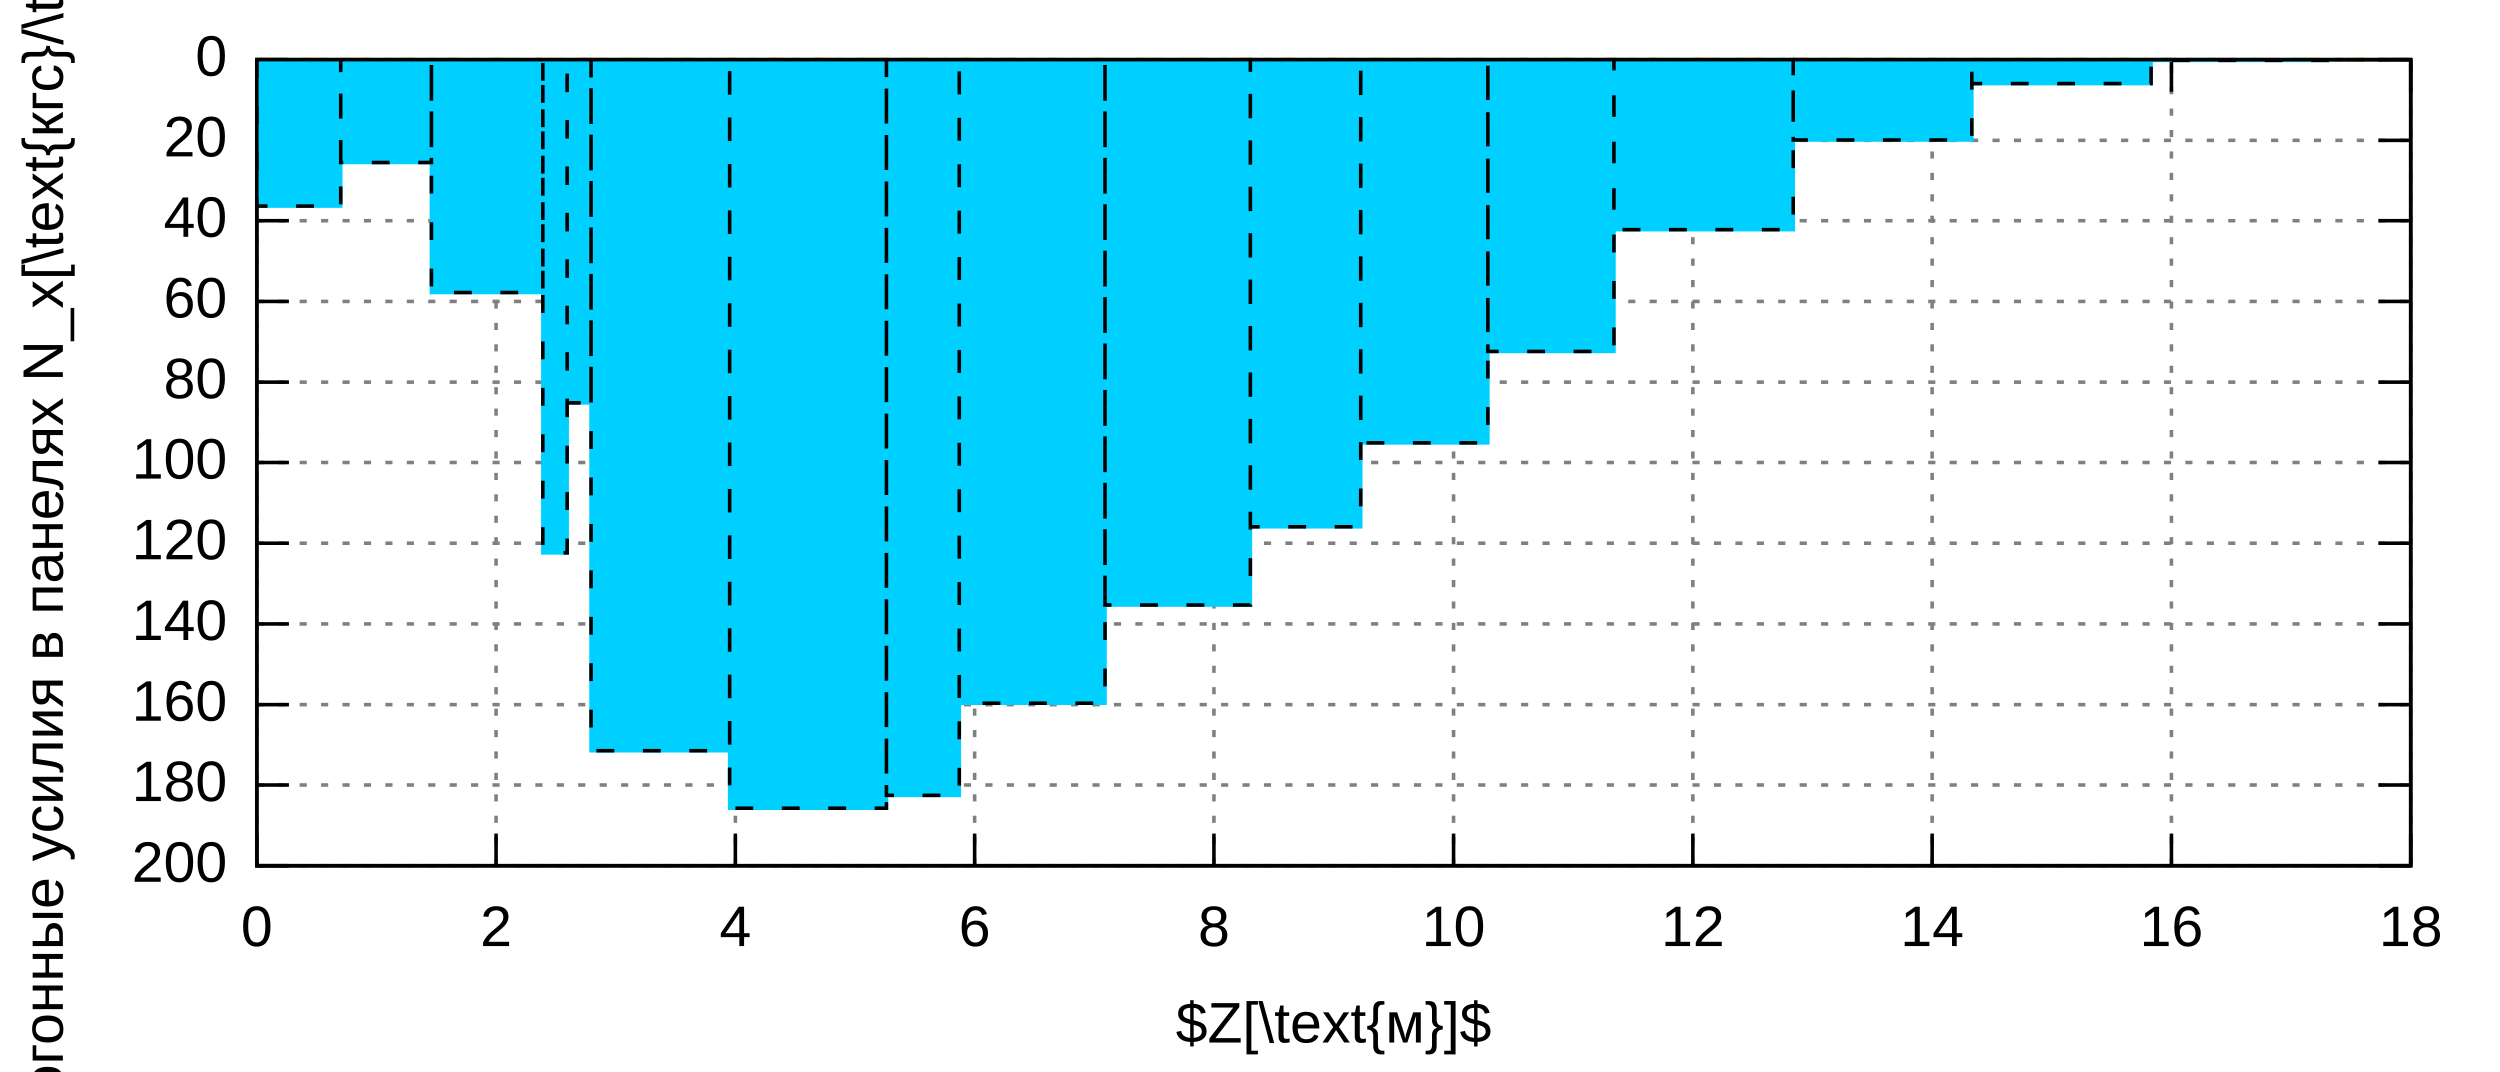
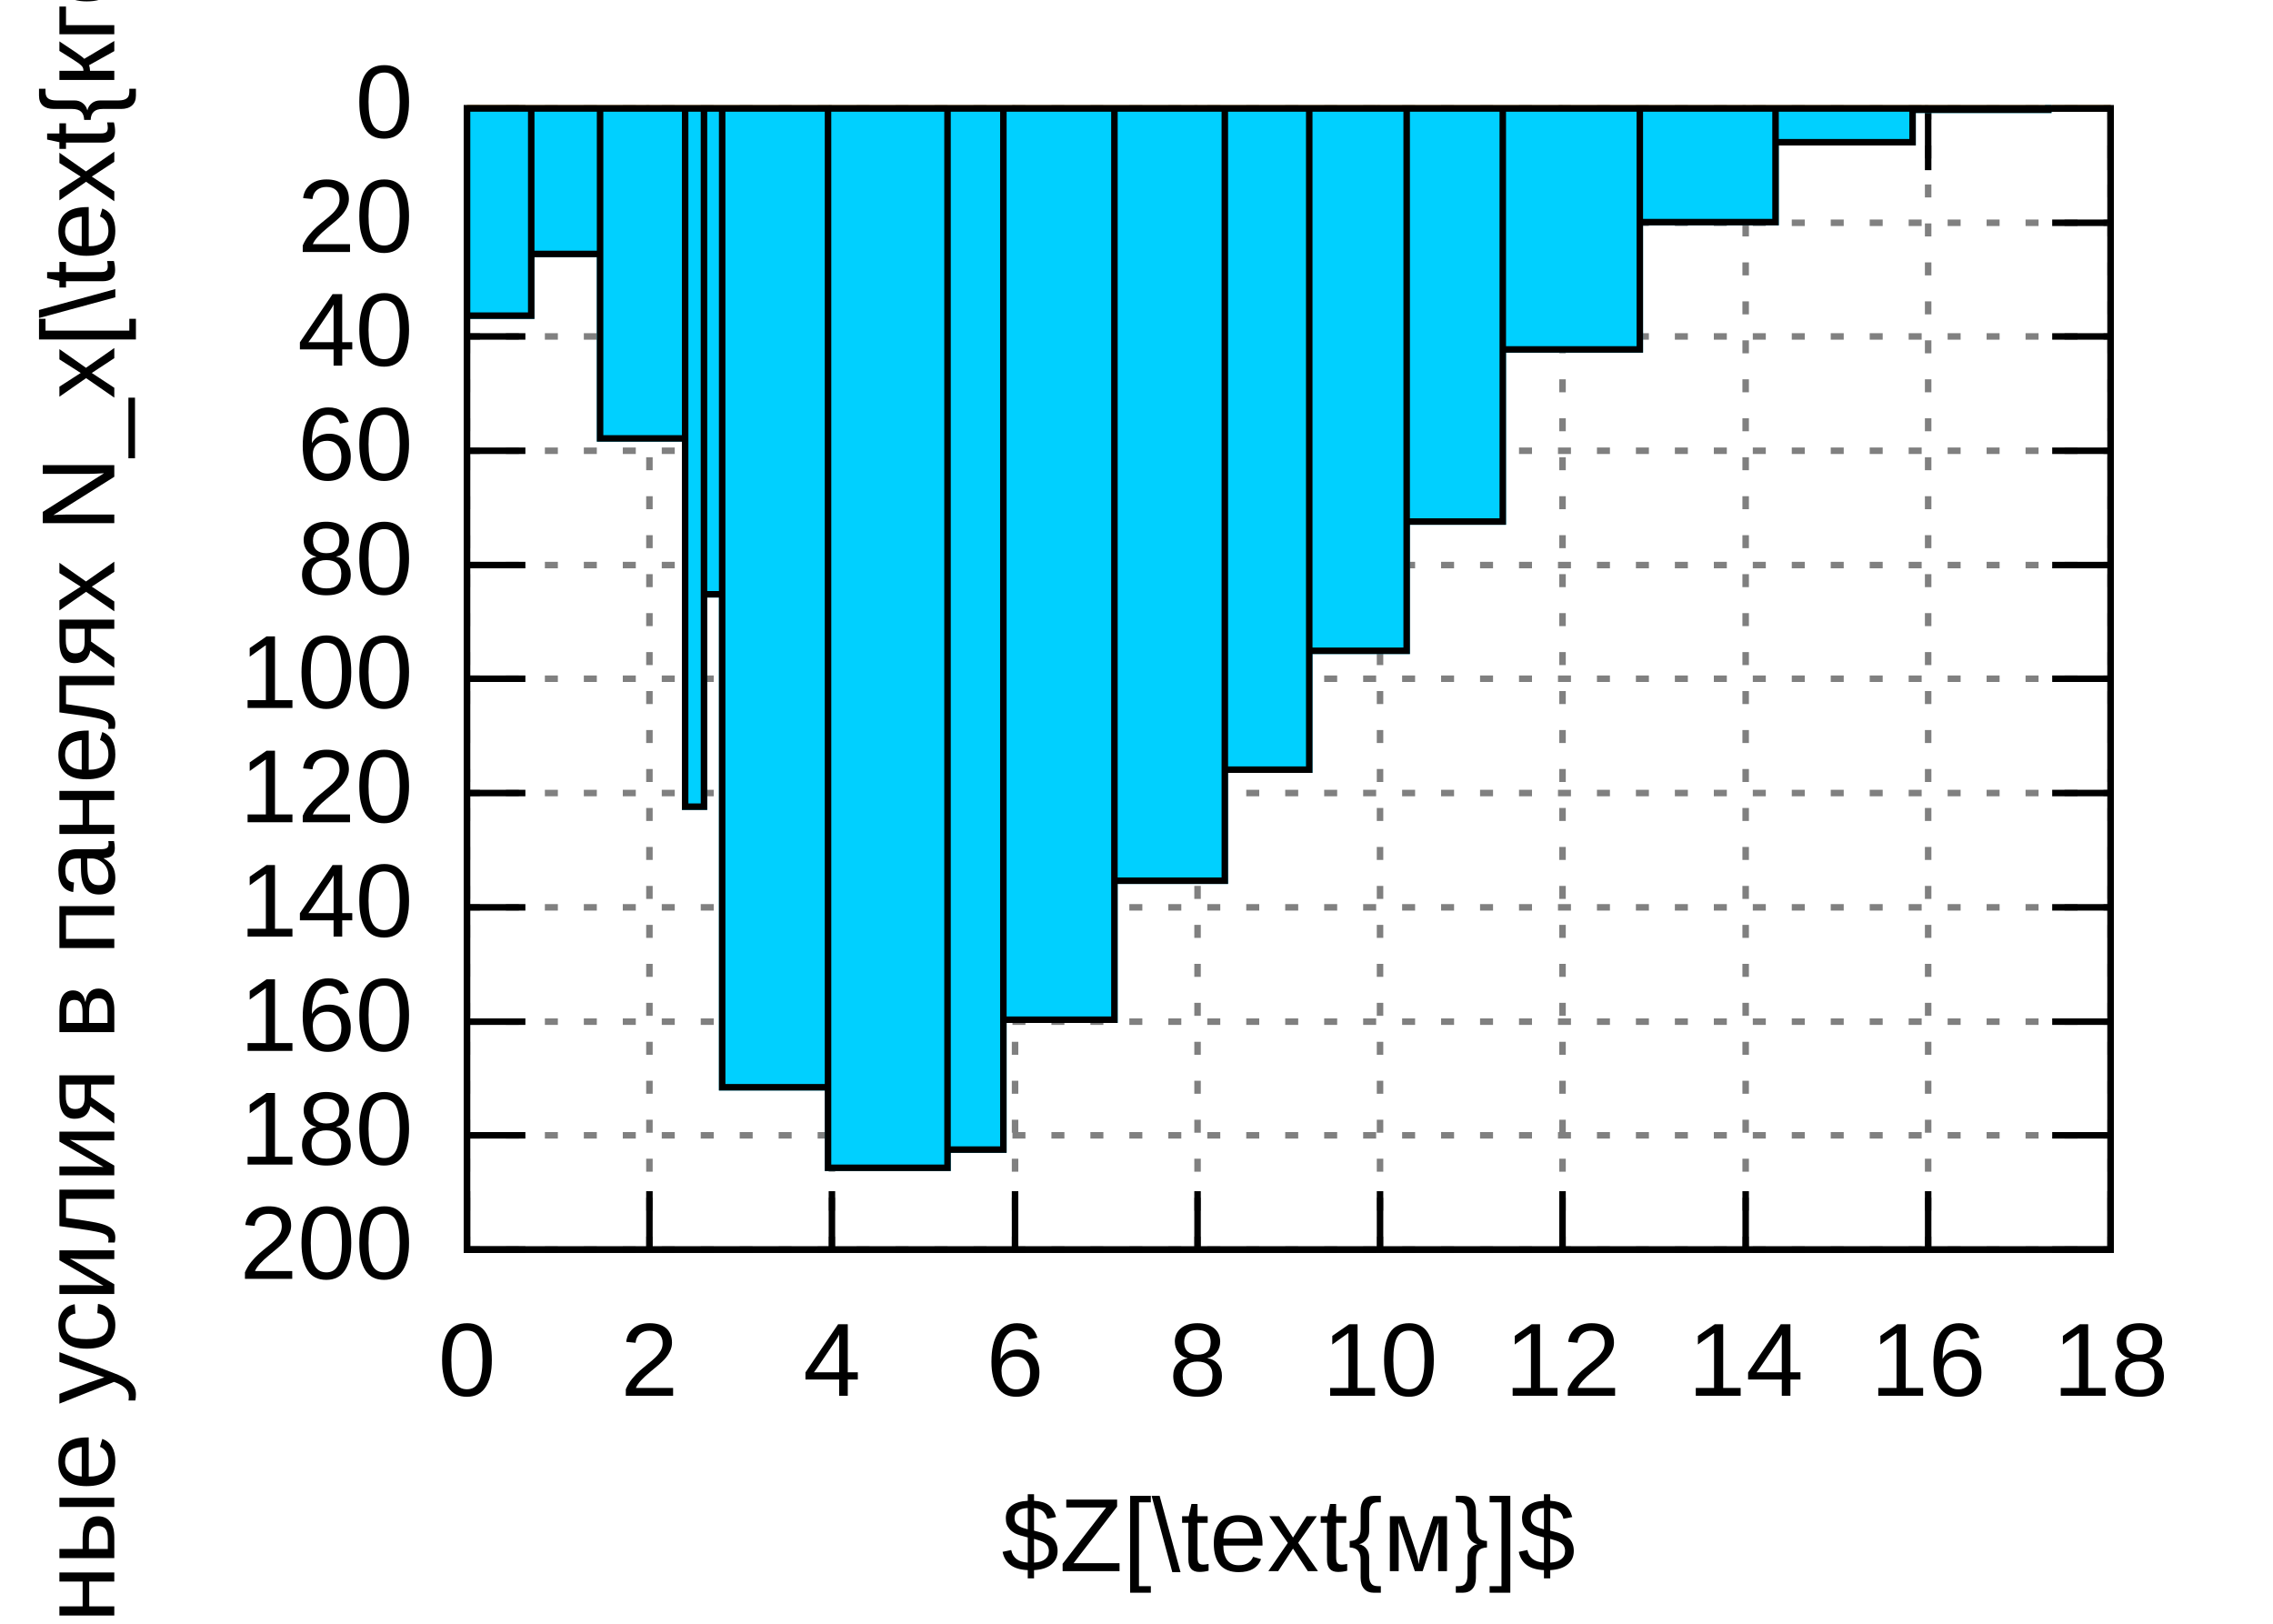
- <svg xmlns="http://www.w3.org/2000/svg" xmlns:xlink="http://www.w3.org/1999/xlink" width="700" height="300" viewBox="0 0 700 300">
+ <svg xmlns="http://www.w3.org/2000/svg" xmlns:xlink="http://www.w3.org/1999/xlink" width="350" height="250" viewBox="0 0 350 250">
  <g id="gnuplot_canvas">
-     <rect x="0" y="0" width="700" height="300" fill="none" />
+     <rect x="0" y="0" width="350" height="250" fill="none" />
    <defs>
      <circle id="gpDot" r="0.5" stroke-width="0.5" />
      <path id="gpPt0" stroke-width="0.222" stroke="currentColor" d="M-1,0 h2 M0,-1 v2" />
      <path id="gpPt1" stroke-width="0.222" stroke="currentColor" d="M-1,-1 L1,1 M1,-1 L-1,1" />
      <path id="gpPt2" stroke-width="0.222" stroke="currentColor" d="M-1,0 L1,0 M0,-1 L0,1 M-1,-1 L1,1 M-1,1 L1,-1" />
      <rect id="gpPt3" stroke-width="0.222" stroke="currentColor" x="-1" y="-1" width="2" height="2" />
      <rect id="gpPt4" stroke-width="0.222" stroke="currentColor" fill="currentColor" x="-1" y="-1" width="2" height="2" />
      <circle id="gpPt5" stroke-width="0.222" stroke="currentColor" cx="0" cy="0" r="1" />
      <use xlink:href="#gpPt5" id="gpPt6" fill="currentColor" stroke="none" />
      <path id="gpPt7" stroke-width="0.222" stroke="currentColor" d="M0,-1.33 L-1.33,0.67 L1.33,0.67 z" />
      <use xlink:href="#gpPt7" id="gpPt8" fill="currentColor" stroke="none" />
      <use xlink:href="#gpPt7" id="gpPt9" stroke="currentColor" transform="rotate(180)" />
      <use xlink:href="#gpPt9" id="gpPt10" fill="currentColor" stroke="none" />
      <use xlink:href="#gpPt3" id="gpPt11" stroke="currentColor" transform="rotate(45)" />
      <use xlink:href="#gpPt11" id="gpPt12" fill="currentColor" stroke="none" />
    </defs>
    <g style="fill:none; color:white; stroke:black; stroke-width:1.00; stroke-linecap:butt; stroke-linejoin:miter">
</g>
    <g style="fill:none; color:black; stroke:currentColor; stroke-width:1.00; stroke-linecap:butt; stroke-linejoin:miter">
</g>
    <g style="fill:none; color:gray; stroke:currentColor; stroke-width:1.00; stroke-linecap:butt; stroke-linejoin:miter">
-       <path stroke="gray" stroke-dasharray=" 2,4" class="gridline" d="M71.9,16.7 L675.0,16.7  " />
-     </g>
-     <g style="fill:none; color:black; stroke:currentColor; stroke-width:1.00; stroke-linecap:butt; stroke-linejoin:miter">
-       <path stroke="black" d="M71.9,16.7 L80.9,16.7 M675.0,16.7 L666.0,16.7  " />
+       <path stroke="gray" stroke-dasharray=" 2,4" class="gridline" d="M71.9,16.7 L325.0,16.7  h0.01" />
+     </g>
+     <g style="fill:none; color:black; stroke:currentColor; stroke-width:1.00; stroke-linecap:butt; stroke-linejoin:miter">
+       <path stroke="black" d="M71.9,16.7 L80.9,16.7 M325.0,16.7 L316.0,16.7  h0.01" />
      <g transform="translate(63.6,21.2)" style="stroke:none; fill:black; font-family:Arial; font-size:12.00pt; text-anchor:end">
        <text> 0</text>
      </g>
    </g>
    <g style="fill:none; color:gray; stroke:currentColor; stroke-width:1.00; stroke-linecap:butt; stroke-linejoin:miter">
-       <path stroke="gray" stroke-dasharray=" 2,4" class="gridline" d="M71.9,39.3 L675.0,39.3  " />
-     </g>
-     <g style="fill:none; color:black; stroke:currentColor; stroke-width:1.00; stroke-linecap:butt; stroke-linejoin:miter">
-       <path stroke="black" d="M71.9,39.3 L80.9,39.3 M675.0,39.3 L666.0,39.3  " />
-       <g transform="translate(63.6,43.8)" style="stroke:none; fill:black; font-family:Arial; font-size:12.00pt; text-anchor:end">
+       <path stroke="gray" stroke-dasharray=" 2,4" class="gridline" d="M71.9,34.3 L325.0,34.3  h0.01" />
+     </g>
+     <g style="fill:none; color:black; stroke:currentColor; stroke-width:1.00; stroke-linecap:butt; stroke-linejoin:miter">
+       <path stroke="black" d="M71.9,34.3 L80.9,34.3 M325.0,34.3 L316.0,34.3  h0.01" />
+       <g transform="translate(63.6,38.8)" style="stroke:none; fill:black; font-family:Arial; font-size:12.00pt; text-anchor:end">
        <text> 20</text>
      </g>
    </g>
    <g style="fill:none; color:gray; stroke:currentColor; stroke-width:1.00; stroke-linecap:butt; stroke-linejoin:miter">
-       <path stroke="gray" stroke-dasharray=" 2,4" class="gridline" d="M71.9,61.8 L675.0,61.8  " />
-     </g>
-     <g style="fill:none; color:black; stroke:currentColor; stroke-width:1.00; stroke-linecap:butt; stroke-linejoin:miter">
-       <path stroke="black" d="M71.9,61.8 L80.9,61.8 M675.0,61.8 L666.0,61.8  " />
-       <g transform="translate(63.6,66.3)" style="stroke:none; fill:black; font-family:Arial; font-size:12.00pt; text-anchor:end">
+       <path stroke="gray" stroke-dasharray=" 2,4" class="gridline" d="M71.9,51.8 L325.0,51.8  h0.01" />
+     </g>
+     <g style="fill:none; color:black; stroke:currentColor; stroke-width:1.00; stroke-linecap:butt; stroke-linejoin:miter">
+       <path stroke="black" d="M71.9,51.8 L80.9,51.8 M325.0,51.8 L316.0,51.8  h0.01" />
+       <g transform="translate(63.6,56.3)" style="stroke:none; fill:black; font-family:Arial; font-size:12.00pt; text-anchor:end">
        <text> 40</text>
      </g>
    </g>
    <g style="fill:none; color:gray; stroke:currentColor; stroke-width:1.00; stroke-linecap:butt; stroke-linejoin:miter">
-       <path stroke="gray" stroke-dasharray=" 2,4" class="gridline" d="M71.9,84.4 L675.0,84.4  " />
-     </g>
-     <g style="fill:none; color:black; stroke:currentColor; stroke-width:1.00; stroke-linecap:butt; stroke-linejoin:miter">
-       <path stroke="black" d="M71.9,84.4 L80.9,84.4 M675.0,84.4 L666.0,84.4  " />
-       <g transform="translate(63.6,88.9)" style="stroke:none; fill:black; font-family:Arial; font-size:12.00pt; text-anchor:end">
+       <path stroke="gray" stroke-dasharray=" 2,4" class="gridline" d="M71.9,69.4 L325.0,69.4  h0.01" />
+     </g>
+     <g style="fill:none; color:black; stroke:currentColor; stroke-width:1.00; stroke-linecap:butt; stroke-linejoin:miter">
+       <path stroke="black" d="M71.9,69.4 L80.9,69.4 M325.0,69.4 L316.0,69.4  h0.01" />
+       <g transform="translate(63.6,73.9)" style="stroke:none; fill:black; font-family:Arial; font-size:12.00pt; text-anchor:end">
        <text> 60</text>
      </g>
    </g>
    <g style="fill:none; color:gray; stroke:currentColor; stroke-width:1.00; stroke-linecap:butt; stroke-linejoin:miter">
-       <path stroke="gray" stroke-dasharray=" 2,4" class="gridline" d="M71.9,107.0 L675.0,107.0  " />
-     </g>
-     <g style="fill:none; color:black; stroke:currentColor; stroke-width:1.00; stroke-linecap:butt; stroke-linejoin:miter">
-       <path stroke="black" d="M71.9,107.0 L80.9,107.0 M675.0,107.0 L666.0,107.0  " />
-       <g transform="translate(63.6,111.5)" style="stroke:none; fill:black; font-family:Arial; font-size:12.00pt; text-anchor:end">
+       <path stroke="gray" stroke-dasharray=" 2,4" class="gridline" d="M71.9,87.0 L325.0,87.0  h0.01" />
+     </g>
+     <g style="fill:none; color:black; stroke:currentColor; stroke-width:1.00; stroke-linecap:butt; stroke-linejoin:miter">
+       <path stroke="black" d="M71.9,87.0 L80.9,87.0 M325.0,87.0 L316.0,87.0  h0.01" />
+       <g transform="translate(63.6,91.5)" style="stroke:none; fill:black; font-family:Arial; font-size:12.00pt; text-anchor:end">
        <text> 80</text>
      </g>
    </g>
    <g style="fill:none; color:gray; stroke:currentColor; stroke-width:1.00; stroke-linecap:butt; stroke-linejoin:miter">
-       <path stroke="gray" stroke-dasharray=" 2,4" class="gridline" d="M71.9,129.5 L675.0,129.5  " />
-     </g>
-     <g style="fill:none; color:black; stroke:currentColor; stroke-width:1.00; stroke-linecap:butt; stroke-linejoin:miter">
-       <path stroke="black" d="M71.9,129.5 L80.9,129.5 M675.0,129.5 L666.0,129.5  " />
-       <g transform="translate(63.6,134.0)" style="stroke:none; fill:black; font-family:Arial; font-size:12.00pt; text-anchor:end">
+       <path stroke="gray" stroke-dasharray=" 2,4" class="gridline" d="M71.9,104.5 L325.0,104.5  h0.01" />
+     </g>
+     <g style="fill:none; color:black; stroke:currentColor; stroke-width:1.00; stroke-linecap:butt; stroke-linejoin:miter">
+       <path stroke="black" d="M71.9,104.5 L80.9,104.5 M325.0,104.5 L316.0,104.5  h0.01" />
+       <g transform="translate(63.6,109.0)" style="stroke:none; fill:black; font-family:Arial; font-size:12.00pt; text-anchor:end">
        <text> 100</text>
      </g>
    </g>
    <g style="fill:none; color:gray; stroke:currentColor; stroke-width:1.00; stroke-linecap:butt; stroke-linejoin:miter">
-       <path stroke="gray" stroke-dasharray=" 2,4" class="gridline" d="M71.9,152.1 L675.0,152.1  " />
-     </g>
-     <g style="fill:none; color:black; stroke:currentColor; stroke-width:1.00; stroke-linecap:butt; stroke-linejoin:miter">
-       <path stroke="black" d="M71.9,152.1 L80.9,152.1 M675.0,152.1 L666.0,152.1  " />
-       <g transform="translate(63.6,156.6)" style="stroke:none; fill:black; font-family:Arial; font-size:12.00pt; text-anchor:end">
+       <path stroke="gray" stroke-dasharray=" 2,4" class="gridline" d="M71.9,122.1 L325.0,122.1  h0.01" />
+     </g>
+     <g style="fill:none; color:black; stroke:currentColor; stroke-width:1.00; stroke-linecap:butt; stroke-linejoin:miter">
+       <path stroke="black" d="M71.9,122.1 L80.9,122.1 M325.0,122.1 L316.0,122.1  h0.01" />
+       <g transform="translate(63.6,126.6)" style="stroke:none; fill:black; font-family:Arial; font-size:12.00pt; text-anchor:end">
        <text> 120</text>
      </g>
    </g>
    <g style="fill:none; color:gray; stroke:currentColor; stroke-width:1.00; stroke-linecap:butt; stroke-linejoin:miter">
-       <path stroke="gray" stroke-dasharray=" 2,4" class="gridline" d="M71.9,174.7 L675.0,174.7  " />
-     </g>
-     <g style="fill:none; color:black; stroke:currentColor; stroke-width:1.00; stroke-linecap:butt; stroke-linejoin:miter">
-       <path stroke="black" d="M71.9,174.7 L80.9,174.7 M675.0,174.7 L666.0,174.7  " />
-       <g transform="translate(63.6,179.2)" style="stroke:none; fill:black; font-family:Arial; font-size:12.00pt; text-anchor:end">
+       <path stroke="gray" stroke-dasharray=" 2,4" class="gridline" d="M71.9,139.7 L325.0,139.7  h0.01" />
+     </g>
+     <g style="fill:none; color:black; stroke:currentColor; stroke-width:1.00; stroke-linecap:butt; stroke-linejoin:miter">
+       <path stroke="black" d="M71.9,139.7 L80.9,139.7 M325.0,139.7 L316.0,139.7  h0.01" />
+       <g transform="translate(63.6,144.2)" style="stroke:none; fill:black; font-family:Arial; font-size:12.00pt; text-anchor:end">
        <text> 140</text>
      </g>
    </g>
    <g style="fill:none; color:gray; stroke:currentColor; stroke-width:1.00; stroke-linecap:butt; stroke-linejoin:miter">
-       <path stroke="gray" stroke-dasharray=" 2,4" class="gridline" d="M71.9,197.3 L675.0,197.3  " />
-     </g>
-     <g style="fill:none; color:black; stroke:currentColor; stroke-width:1.00; stroke-linecap:butt; stroke-linejoin:miter">
-       <path stroke="black" d="M71.9,197.3 L80.9,197.3 M675.0,197.3 L666.0,197.3  " />
-       <g transform="translate(63.6,201.8)" style="stroke:none; fill:black; font-family:Arial; font-size:12.00pt; text-anchor:end">
+       <path stroke="gray" stroke-dasharray=" 2,4" class="gridline" d="M71.9,157.3 L325.0,157.3  h0.01" />
+     </g>
+     <g style="fill:none; color:black; stroke:currentColor; stroke-width:1.00; stroke-linecap:butt; stroke-linejoin:miter">
+       <path stroke="black" d="M71.9,157.3 L80.9,157.3 M325.0,157.3 L316.0,157.3  h0.01" />
+       <g transform="translate(63.6,161.8)" style="stroke:none; fill:black; font-family:Arial; font-size:12.00pt; text-anchor:end">
        <text> 160</text>
      </g>
    </g>
    <g style="fill:none; color:gray; stroke:currentColor; stroke-width:1.00; stroke-linecap:butt; stroke-linejoin:miter">
-       <path stroke="gray" stroke-dasharray=" 2,4" class="gridline" d="M71.9,219.8 L675.0,219.8  " />
-     </g>
-     <g style="fill:none; color:black; stroke:currentColor; stroke-width:1.00; stroke-linecap:butt; stroke-linejoin:miter">
-       <path stroke="black" d="M71.9,219.8 L80.9,219.8 M675.0,219.8 L666.0,219.8  " />
-       <g transform="translate(63.6,224.3)" style="stroke:none; fill:black; font-family:Arial; font-size:12.00pt; text-anchor:end">
+       <path stroke="gray" stroke-dasharray=" 2,4" class="gridline" d="M71.9,174.8 L325.0,174.8  h0.01" />
+     </g>
+     <g style="fill:none; color:black; stroke:currentColor; stroke-width:1.00; stroke-linecap:butt; stroke-linejoin:miter">
+       <path stroke="black" d="M71.9,174.8 L80.9,174.8 M325.0,174.8 L316.0,174.8  h0.01" />
+       <g transform="translate(63.6,179.3)" style="stroke:none; fill:black; font-family:Arial; font-size:12.00pt; text-anchor:end">
        <text> 180</text>
      </g>
    </g>
    <g style="fill:none; color:gray; stroke:currentColor; stroke-width:1.00; stroke-linecap:butt; stroke-linejoin:miter">
-       <path stroke="gray" stroke-dasharray=" 2,4" class="gridline" d="M71.9,242.4 L675.0,242.4  " />
-     </g>
-     <g style="fill:none; color:black; stroke:currentColor; stroke-width:1.00; stroke-linecap:butt; stroke-linejoin:miter">
-       <path stroke="black" d="M71.9,242.4 L80.9,242.4 M675.0,242.4 L666.0,242.4  " />
-       <g transform="translate(63.6,246.9)" style="stroke:none; fill:black; font-family:Arial; font-size:12.00pt; text-anchor:end">
+       <path stroke="gray" stroke-dasharray=" 2,4" class="gridline" d="M71.9,192.4 L325.0,192.4  h0.01" />
+     </g>
+     <g style="fill:none; color:black; stroke:currentColor; stroke-width:1.00; stroke-linecap:butt; stroke-linejoin:miter">
+       <path stroke="black" d="M71.9,192.4 L80.9,192.4 M325.0,192.4 L316.0,192.4  h0.01" />
+       <g transform="translate(63.6,196.9)" style="stroke:none; fill:black; font-family:Arial; font-size:12.00pt; text-anchor:end">
        <text> 200</text>
      </g>
    </g>
    <g style="fill:none; color:gray; stroke:currentColor; stroke-width:1.00; stroke-linecap:butt; stroke-linejoin:miter">
-       <path stroke="gray" stroke-dasharray=" 2,4" class="gridline" d="M71.9,242.4 L71.9,16.7  " />
-     </g>
-     <g style="fill:none; color:black; stroke:currentColor; stroke-width:1.00; stroke-linecap:butt; stroke-linejoin:miter">
-       <path stroke="black" d="M71.9,242.4 L71.9,233.4 M71.9,16.7 L71.9,25.7  " />
-       <g transform="translate(71.9,264.9)" style="stroke:none; fill:black; font-family:Arial; font-size:12.00pt; text-anchor:middle">
+       <path stroke="gray" stroke-dasharray=" 2,4" class="gridline" d="M71.9,192.4 L71.9,16.7  h0.01" />
+     </g>
+     <g style="fill:none; color:black; stroke:currentColor; stroke-width:1.00; stroke-linecap:butt; stroke-linejoin:miter">
+       <path stroke="black" d="M71.9,192.4 L71.9,183.4 M71.9,16.7 L71.9,25.7  h0.01" />
+       <g transform="translate(71.9,214.9)" style="stroke:none; fill:black; font-family:Arial; font-size:12.00pt; text-anchor:middle">
        <text> 0</text>
      </g>
    </g>
    <g style="fill:none; color:gray; stroke:currentColor; stroke-width:1.00; stroke-linecap:butt; stroke-linejoin:miter">
-       <path stroke="gray" stroke-dasharray=" 2,4" class="gridline" d="M138.9,242.4 L138.9,16.7  " />
-     </g>
-     <g style="fill:none; color:black; stroke:currentColor; stroke-width:1.00; stroke-linecap:butt; stroke-linejoin:miter">
-       <path stroke="black" d="M138.9,242.4 L138.9,233.4 M138.9,16.7 L138.9,25.7  " />
-       <g transform="translate(138.9,264.9)" style="stroke:none; fill:black; font-family:Arial; font-size:12.00pt; text-anchor:middle">
+       <path stroke="gray" stroke-dasharray=" 2,4" class="gridline" d="M100.0,192.4 L100.0,16.7  h0.01" />
+     </g>
+     <g style="fill:none; color:black; stroke:currentColor; stroke-width:1.00; stroke-linecap:butt; stroke-linejoin:miter">
+       <path stroke="black" d="M100.0,192.4 L100.0,183.4 M100.0,16.7 L100.0,25.7  h0.01" />
+       <g transform="translate(100.0,214.9)" style="stroke:none; fill:black; font-family:Arial; font-size:12.00pt; text-anchor:middle">
        <text> 2</text>
      </g>
    </g>
    <g style="fill:none; color:gray; stroke:currentColor; stroke-width:1.00; stroke-linecap:butt; stroke-linejoin:miter">
-       <path stroke="gray" stroke-dasharray=" 2,4" class="gridline" d="M205.9,242.4 L205.9,16.7  " />
-     </g>
-     <g style="fill:none; color:black; stroke:currentColor; stroke-width:1.00; stroke-linecap:butt; stroke-linejoin:miter">
-       <path stroke="black" d="M205.9,242.4 L205.9,233.4 M205.9,16.7 L205.9,25.7  " />
-       <g transform="translate(205.9,264.9)" style="stroke:none; fill:black; font-family:Arial; font-size:12.00pt; text-anchor:middle">
+       <path stroke="gray" stroke-dasharray=" 2,4" class="gridline" d="M128.1,192.4 L128.1,16.7  h0.01" />
+     </g>
+     <g style="fill:none; color:black; stroke:currentColor; stroke-width:1.00; stroke-linecap:butt; stroke-linejoin:miter">
+       <path stroke="black" d="M128.1,192.4 L128.1,183.4 M128.1,16.7 L128.1,25.7  h0.01" />
+       <g transform="translate(128.1,214.9)" style="stroke:none; fill:black; font-family:Arial; font-size:12.00pt; text-anchor:middle">
        <text> 4</text>
      </g>
    </g>
    <g style="fill:none; color:gray; stroke:currentColor; stroke-width:1.00; stroke-linecap:butt; stroke-linejoin:miter">
-       <path stroke="gray" stroke-dasharray=" 2,4" class="gridline" d="M272.9,242.4 L272.9,16.7  " />
-     </g>
-     <g style="fill:none; color:black; stroke:currentColor; stroke-width:1.00; stroke-linecap:butt; stroke-linejoin:miter">
-       <path stroke="black" d="M272.9,242.4 L272.9,233.4 M272.9,16.7 L272.9,25.7  " />
-       <g transform="translate(272.9,264.9)" style="stroke:none; fill:black; font-family:Arial; font-size:12.00pt; text-anchor:middle">
+       <path stroke="gray" stroke-dasharray=" 2,4" class="gridline" d="M156.3,192.4 L156.3,16.7  h0.01" />
+     </g>
+     <g style="fill:none; color:black; stroke:currentColor; stroke-width:1.00; stroke-linecap:butt; stroke-linejoin:miter">
+       <path stroke="black" d="M156.3,192.4 L156.3,183.4 M156.3,16.7 L156.3,25.7  h0.01" />
+       <g transform="translate(156.3,214.9)" style="stroke:none; fill:black; font-family:Arial; font-size:12.00pt; text-anchor:middle">
        <text> 6</text>
      </g>
    </g>
    <g style="fill:none; color:gray; stroke:currentColor; stroke-width:1.00; stroke-linecap:butt; stroke-linejoin:miter">
-       <path stroke="gray" stroke-dasharray=" 2,4" class="gridline" d="M339.9,242.4 L339.9,16.7  " />
-     </g>
-     <g style="fill:none; color:black; stroke:currentColor; stroke-width:1.00; stroke-linecap:butt; stroke-linejoin:miter">
-       <path stroke="black" d="M339.9,242.4 L339.9,233.4 M339.9,16.7 L339.9,25.7  " />
-       <g transform="translate(339.9,264.9)" style="stroke:none; fill:black; font-family:Arial; font-size:12.00pt; text-anchor:middle">
+       <path stroke="gray" stroke-dasharray=" 2,4" class="gridline" d="M184.4,192.4 L184.4,16.7  h0.01" />
+     </g>
+     <g style="fill:none; color:black; stroke:currentColor; stroke-width:1.00; stroke-linecap:butt; stroke-linejoin:miter">
+       <path stroke="black" d="M184.4,192.4 L184.4,183.4 M184.4,16.7 L184.4,25.7  h0.01" />
+       <g transform="translate(184.4,214.9)" style="stroke:none; fill:black; font-family:Arial; font-size:12.00pt; text-anchor:middle">
        <text> 8</text>
      </g>
    </g>
    <g style="fill:none; color:gray; stroke:currentColor; stroke-width:1.00; stroke-linecap:butt; stroke-linejoin:miter">
-       <path stroke="gray" stroke-dasharray=" 2,4" class="gridline" d="M407.0,242.4 L407.0,16.7  " />
-     </g>
-     <g style="fill:none; color:black; stroke:currentColor; stroke-width:1.00; stroke-linecap:butt; stroke-linejoin:miter">
-       <path stroke="black" d="M407.0,242.4 L407.0,233.4 M407.0,16.7 L407.0,25.7  " />
-       <g transform="translate(407.0,264.9)" style="stroke:none; fill:black; font-family:Arial; font-size:12.00pt; text-anchor:middle">
+       <path stroke="gray" stroke-dasharray=" 2,4" class="gridline" d="M212.5,192.4 L212.5,16.7  h0.01" />
+     </g>
+     <g style="fill:none; color:black; stroke:currentColor; stroke-width:1.00; stroke-linecap:butt; stroke-linejoin:miter">
+       <path stroke="black" d="M212.5,192.4 L212.5,183.4 M212.5,16.7 L212.5,25.7  h0.01" />
+       <g transform="translate(212.5,214.9)" style="stroke:none; fill:black; font-family:Arial; font-size:12.00pt; text-anchor:middle">
        <text> 10</text>
      </g>
    </g>
    <g style="fill:none; color:gray; stroke:currentColor; stroke-width:1.00; stroke-linecap:butt; stroke-linejoin:miter">
-       <path stroke="gray" stroke-dasharray=" 2,4" class="gridline" d="M474.0,242.4 L474.0,16.7  " />
-     </g>
-     <g style="fill:none; color:black; stroke:currentColor; stroke-width:1.00; stroke-linecap:butt; stroke-linejoin:miter">
-       <path stroke="black" d="M474.0,242.4 L474.0,233.4 M474.0,16.7 L474.0,25.7  " />
-       <g transform="translate(474.0,264.9)" style="stroke:none; fill:black; font-family:Arial; font-size:12.00pt; text-anchor:middle">
+       <path stroke="gray" stroke-dasharray=" 2,4" class="gridline" d="M240.6,192.4 L240.6,16.7  h0.01" />
+     </g>
+     <g style="fill:none; color:black; stroke:currentColor; stroke-width:1.00; stroke-linecap:butt; stroke-linejoin:miter">
+       <path stroke="black" d="M240.6,192.4 L240.6,183.4 M240.6,16.7 L240.6,25.7  h0.01" />
+       <g transform="translate(240.6,214.9)" style="stroke:none; fill:black; font-family:Arial; font-size:12.00pt; text-anchor:middle">
        <text> 12</text>
      </g>
    </g>
    <g style="fill:none; color:gray; stroke:currentColor; stroke-width:1.00; stroke-linecap:butt; stroke-linejoin:miter">
-       <path stroke="gray" stroke-dasharray=" 2,4" class="gridline" d="M541.0,242.4 L541.0,16.7  " />
-     </g>
-     <g style="fill:none; color:black; stroke:currentColor; stroke-width:1.00; stroke-linecap:butt; stroke-linejoin:miter">
-       <path stroke="black" d="M541.0,242.4 L541.0,233.4 M541.0,16.7 L541.0,25.7  " />
-       <g transform="translate(541.0,264.9)" style="stroke:none; fill:black; font-family:Arial; font-size:12.00pt; text-anchor:middle">
+       <path stroke="gray" stroke-dasharray=" 2,4" class="gridline" d="M268.8,192.4 L268.8,16.7  h0.01" />
+     </g>
+     <g style="fill:none; color:black; stroke:currentColor; stroke-width:1.00; stroke-linecap:butt; stroke-linejoin:miter">
+       <path stroke="black" d="M268.8,192.4 L268.8,183.4 M268.8,16.7 L268.8,25.7  h0.01" />
+       <g transform="translate(268.8,214.9)" style="stroke:none; fill:black; font-family:Arial; font-size:12.00pt; text-anchor:middle">
        <text> 14</text>
      </g>
    </g>
    <g style="fill:none; color:gray; stroke:currentColor; stroke-width:1.00; stroke-linecap:butt; stroke-linejoin:miter">
-       <path stroke="gray" stroke-dasharray=" 2,4" class="gridline" d="M608.0,242.4 L608.0,16.7  " />
-     </g>
-     <g style="fill:none; color:black; stroke:currentColor; stroke-width:1.00; stroke-linecap:butt; stroke-linejoin:miter">
-       <path stroke="black" d="M608.0,242.4 L608.0,233.4 M608.0,16.7 L608.0,25.7  " />
-       <g transform="translate(608.0,264.9)" style="stroke:none; fill:black; font-family:Arial; font-size:12.00pt; text-anchor:middle">
+       <path stroke="gray" stroke-dasharray=" 2,4" class="gridline" d="M296.9,192.4 L296.9,16.7  h0.01" />
+     </g>
+     <g style="fill:none; color:black; stroke:currentColor; stroke-width:1.00; stroke-linecap:butt; stroke-linejoin:miter">
+       <path stroke="black" d="M296.9,192.4 L296.9,183.4 M296.9,16.7 L296.9,25.7  h0.01" />
+       <g transform="translate(296.9,214.9)" style="stroke:none; fill:black; font-family:Arial; font-size:12.00pt; text-anchor:middle">
        <text> 16</text>
      </g>
    </g>
    <g style="fill:none; color:gray; stroke:currentColor; stroke-width:1.00; stroke-linecap:butt; stroke-linejoin:miter">
-       <path stroke="gray" stroke-dasharray=" 2,4" class="gridline" d="M675.0,242.4 L675.0,16.7  " />
-     </g>
-     <g style="fill:none; color:black; stroke:currentColor; stroke-width:1.00; stroke-linecap:butt; stroke-linejoin:miter">
-       <path stroke="black" d="M675.0,242.4 L675.0,233.4 M675.0,16.7 L675.0,25.7  " />
-       <g transform="translate(675.0,264.9)" style="stroke:none; fill:black; font-family:Arial; font-size:12.00pt; text-anchor:middle">
+       <path stroke="gray" stroke-dasharray=" 2,4" class="gridline" d="M325.0,192.4 L325.0,16.7  h0.01" />
+     </g>
+     <g style="fill:none; color:black; stroke:currentColor; stroke-width:1.00; stroke-linecap:butt; stroke-linejoin:miter">
+       <path stroke="black" d="M325.0,192.4 L325.0,183.4 M325.0,16.7 L325.0,25.7  h0.01" />
+       <g transform="translate(325.0,214.9)" style="stroke:none; fill:black; font-family:Arial; font-size:12.00pt; text-anchor:middle">
        <text> 18</text>
      </g>
    </g>
    <g style="fill:none; color:#FF9900; stroke:currentColor; stroke-width:1.00; stroke-linecap:butt; stroke-linejoin:miter">
-       <path stroke="#FF9900" stroke-dasharray=" 5,8" d="M71.9,16.7 L675.0,16.7  " />
-     </g>
-     <g style="fill:none; color:black; stroke:currentColor; stroke-width:1.00; stroke-linecap:butt; stroke-linejoin:miter">
-       <path stroke="black" d="M71.9,16.7 L71.9,242.4 L675.0,242.4 L675.0,16.7 L71.9,16.7 Z  " />
-       <g transform="translate(17.6,129.6) rotate(270)" style="stroke:none; fill:black; font-family:Arial; font-size:12.00pt; text-anchor:middle">
+       <path stroke="#FF9900" d="M71.9,16.7 L325.0,16.7  h0.01" />
+     </g>
+     <g style="fill:none; color:black; stroke:currentColor; stroke-width:1.00; stroke-linecap:butt; stroke-linejoin:miter">
+       <path stroke="black" d="M71.9,16.7 L71.9,192.4 L325.0,192.4 L325.0,16.7 L71.9,16.7 Z  h0.01" />
+       <g transform="translate(17.6,104.6) rotate(270)" style="stroke:none; fill:black; font-family:Arial; font-size:12.00pt; text-anchor:middle">
        <text>$Погонные усилия в панелях N_x[\text{кгс}/\text{мм}]$</text>
      </g>
-       <g transform="translate(373.4,291.9)" style="stroke:none; fill:black; font-family:Arial; font-size:12.00pt; text-anchor:middle">
+       <g transform="translate(198.4,241.9)" style="stroke:none; fill:black; font-family:Arial; font-size:12.00pt; text-anchor:middle">
        <text>$Z[\text{м}]$</text>
      </g>
    </g>
    <g id="gnuplot_plot_1">
      <g style="fill:none; color:red; stroke:currentColor; stroke-width:1.00; stroke-linecap:butt; stroke-linejoin:miter">
        <g style="stroke:none; shape-rendering:crispEdges">
-           <polygon fill="rgb(  0, 208, 255)" points="71.9,16.7 71.9,16.7 71.9,57.7 95.4,57.7 95.4,16.7 95.4,45.5 120.8,45.5 120.8,16.7 120.8,81.9 152.0,81.9 152.0,16.7 152.0,154.8 158.8,154.8 158.8,16.7 158.8,112.8 165.5,112.8 165.5,16.7 165.5,210.2 204.3,210.2 204.3,16.7 204.3,226.3 248.2,226.3 248.2,16.7 248.2,222.7 268.6,222.7 268.6,16.7 268.6,196.9 309.4,196.9 309.4,16.7 309.4,169.4 350.1,169.4 350.1,16.7 350.1,147.5 381.0,147.5 381.0,16.7 381.0,124.0 416.6,124.0 416.6,16.7 416.6,98.4 451.9,98.4 451.9,16.7 451.9,64.3 502.1,64.3 502.1,16.7 502.1,39.2 552.1,39.2 552.1,16.7 552.1,23.4 602.3,23.4 602.3,16.7 602.3,16.9 652.2,16.9 652.2,16.7 " />
+           <polygon fill="rgb(  0, 208, 255)" points="71.9,16.7 71.9,16.7 71.9,48.6 81.8,48.6 81.8,16.7 81.8,39.1 92.4,39.1 92.4,16.7 92.4,67.5 105.5,67.5 105.5,16.7 105.5,124.2 108.4,124.2 108.4,16.7 108.4,91.5 111.2,91.5 111.2,16.7 111.2,167.4 127.5,167.4 127.5,16.7 127.5,179.8 145.9,179.8 145.9,16.7 145.9,177.0 154.5,177.0 154.5,16.7 154.5,157.0 171.6,157.0 171.6,16.7 171.6,135.6 188.6,135.6 188.6,16.7 188.6,118.5 201.6,118.5 201.6,16.7 201.6,100.2 216.6,100.2 216.6,16.7 216.6,80.3 231.4,80.3 231.4,16.7 231.4,53.8 252.5,53.8 252.5,16.7 252.5,34.2 273.4,34.2 273.4,16.7 273.4,21.9 294.5,21.9 294.5,16.7 294.5,16.9 315.4,16.9 315.4,16.7 " />
        </g>
-         <path stroke="rgb(  0, 208, 255)" d="M71.9,16.7 L71.9,57.7 L95.4,57.7 L95.4,16.7 L95.4,45.5 L120.8,45.5 L120.8,16.7 L120.8,81.9    L152.0,81.9 L152.0,16.7 L152.0,154.8 L158.8,154.8 L158.8,16.7 L158.8,112.8 L165.5,112.8 L165.5,16.7    L165.5,210.2 L204.3,210.2 L204.3,16.7 L204.3,226.3 L248.2,226.3 L248.2,16.7 L248.2,222.7 L268.6,222.7    L268.6,16.7 L268.6,196.9 L309.4,196.9 L309.4,16.7 L309.4,169.4 L350.1,169.4 L350.1,16.7 L350.1,147.5    L381.0,147.5 L381.0,16.7 L381.0,124.0 L416.6,124.0 L416.6,16.7 L416.6,98.4 L451.9,98.4 L451.9,16.7    L451.9,64.3 L502.1,64.3 L502.1,16.7 L502.1,39.2 L552.1,39.2 L552.1,16.7 L552.1,23.4 L602.3,23.4    L602.3,16.7 L602.3,16.9 L652.2,16.9 L652.2,16.7  " />
+         <path stroke="rgb(  0, 208, 255)" d="M71.9,16.7 L71.9,48.6 L81.8,48.6 L81.8,16.7 L81.8,39.1 L92.4,39.1 L92.4,16.7 L92.4,67.5    L105.5,67.5 L105.5,16.7 L105.5,124.2 L108.4,124.2 L108.4,16.7 L108.4,91.5 L111.2,91.5 L111.2,16.7    L111.2,167.4 L127.5,167.4 L127.5,16.7 L127.5,179.8 L145.9,179.8 L145.9,16.7 L145.9,177.0 L154.5,177.0    L154.5,16.7 L154.5,157.0 L171.6,157.0 L171.6,16.7 L171.6,135.6 L188.6,135.6 L188.6,16.7 L188.6,118.5    L201.6,118.5 L201.6,16.7 L201.6,100.2 L216.6,100.2 L216.6,16.7 L216.6,80.3 L231.4,80.3 L231.4,16.7    L231.4,53.8 L252.5,53.8 L252.5,16.7 L252.5,34.2 L273.4,34.2 L273.4,16.7 L273.4,21.9 L294.5,21.9    L294.5,16.7 L294.5,16.9 L315.4,16.9 L315.4,16.7  h0.01" />
      </g>
    </g>
    <g id="gnuplot_plot_2">
      <g style="fill:none; color:green; stroke:currentColor; stroke-width:1.00; stroke-linecap:butt; stroke-linejoin:miter">
-         <path stroke="rgb(  0,   0,   0)" stroke-dasharray=" 5,8" d="M71.9,16.7 L71.9,57.7 L95.4,57.7 L95.4,16.7 L95.4,45.5 L120.8,45.5 L120.8,16.7 L120.8,81.9    L152.0,81.9 L152.0,16.7 L152.0,154.8 L158.8,154.8 L158.8,16.7 L158.8,112.8 L165.5,112.8 L165.5,16.7    L165.5,210.2 L204.3,210.2 L204.3,16.7 L204.3,226.3 L248.2,226.3 L248.2,16.7 L248.2,222.7 L268.6,222.7    L268.6,16.7 L268.6,196.9 L309.4,196.9 L309.4,16.7 L309.4,169.4 L350.1,169.4 L350.1,16.7 L350.1,147.5    L381.0,147.5 L381.0,16.7 L381.0,124.0 L416.6,124.0 L416.6,16.7 L416.6,98.4 L451.9,98.4 L451.9,16.7    L451.9,64.3 L502.1,64.3 L502.1,16.7 L502.1,39.2 L552.1,39.2 L552.1,16.7 L552.1,23.4 L602.3,23.4    L602.3,16.7 L602.3,16.9 L652.2,16.9 L652.2,16.7  " />
-       </g>
-     </g>
-     <g style="fill:none; color:black; stroke:currentColor; stroke-width:1.00; stroke-linecap:butt; stroke-linejoin:miter">
-       <path stroke="black" d="M71.9,16.7 L71.9,242.4 L675.0,242.4 L675.0,16.7 L71.9,16.7 Z  " />
+         <path stroke="rgb(  0,   0,   0)" d="M71.9,16.7 L71.9,48.6 L81.8,48.6 L81.8,16.7 L81.8,39.1 L92.4,39.1 L92.4,16.7 L92.4,67.5    L105.5,67.5 L105.5,16.7 L105.5,124.2 L108.4,124.2 L108.4,16.7 L108.4,91.5 L111.2,91.5 L111.2,16.7    L111.2,167.4 L127.5,167.4 L127.5,16.7 L127.5,179.8 L145.9,179.8 L145.9,16.7 L145.9,177.0 L154.5,177.0    L154.5,16.7 L154.5,157.0 L171.6,157.0 L171.6,16.7 L171.6,135.6 L188.6,135.6 L188.6,16.7 L188.6,118.5    L201.6,118.5 L201.6,16.7 L201.6,100.2 L216.6,100.2 L216.6,16.7 L216.6,80.3 L231.4,80.3 L231.4,16.7    L231.4,53.8 L252.5,53.8 L252.5,16.7 L252.5,34.2 L273.4,34.2 L273.4,16.7 L273.4,21.9 L294.5,21.9    L294.5,16.7 L294.5,16.9 L315.4,16.9 L315.4,16.7  h0.01" />
+       </g>
+     </g>
+     <g style="fill:none; color:black; stroke:currentColor; stroke-width:1.00; stroke-linecap:butt; stroke-linejoin:miter">
+       <path stroke="black" d="M71.9,16.7 L71.9,192.4 L325.0,192.4 L325.0,16.7 L71.9,16.7 Z  h0.01" />
    </g>
  </g>
</svg>
